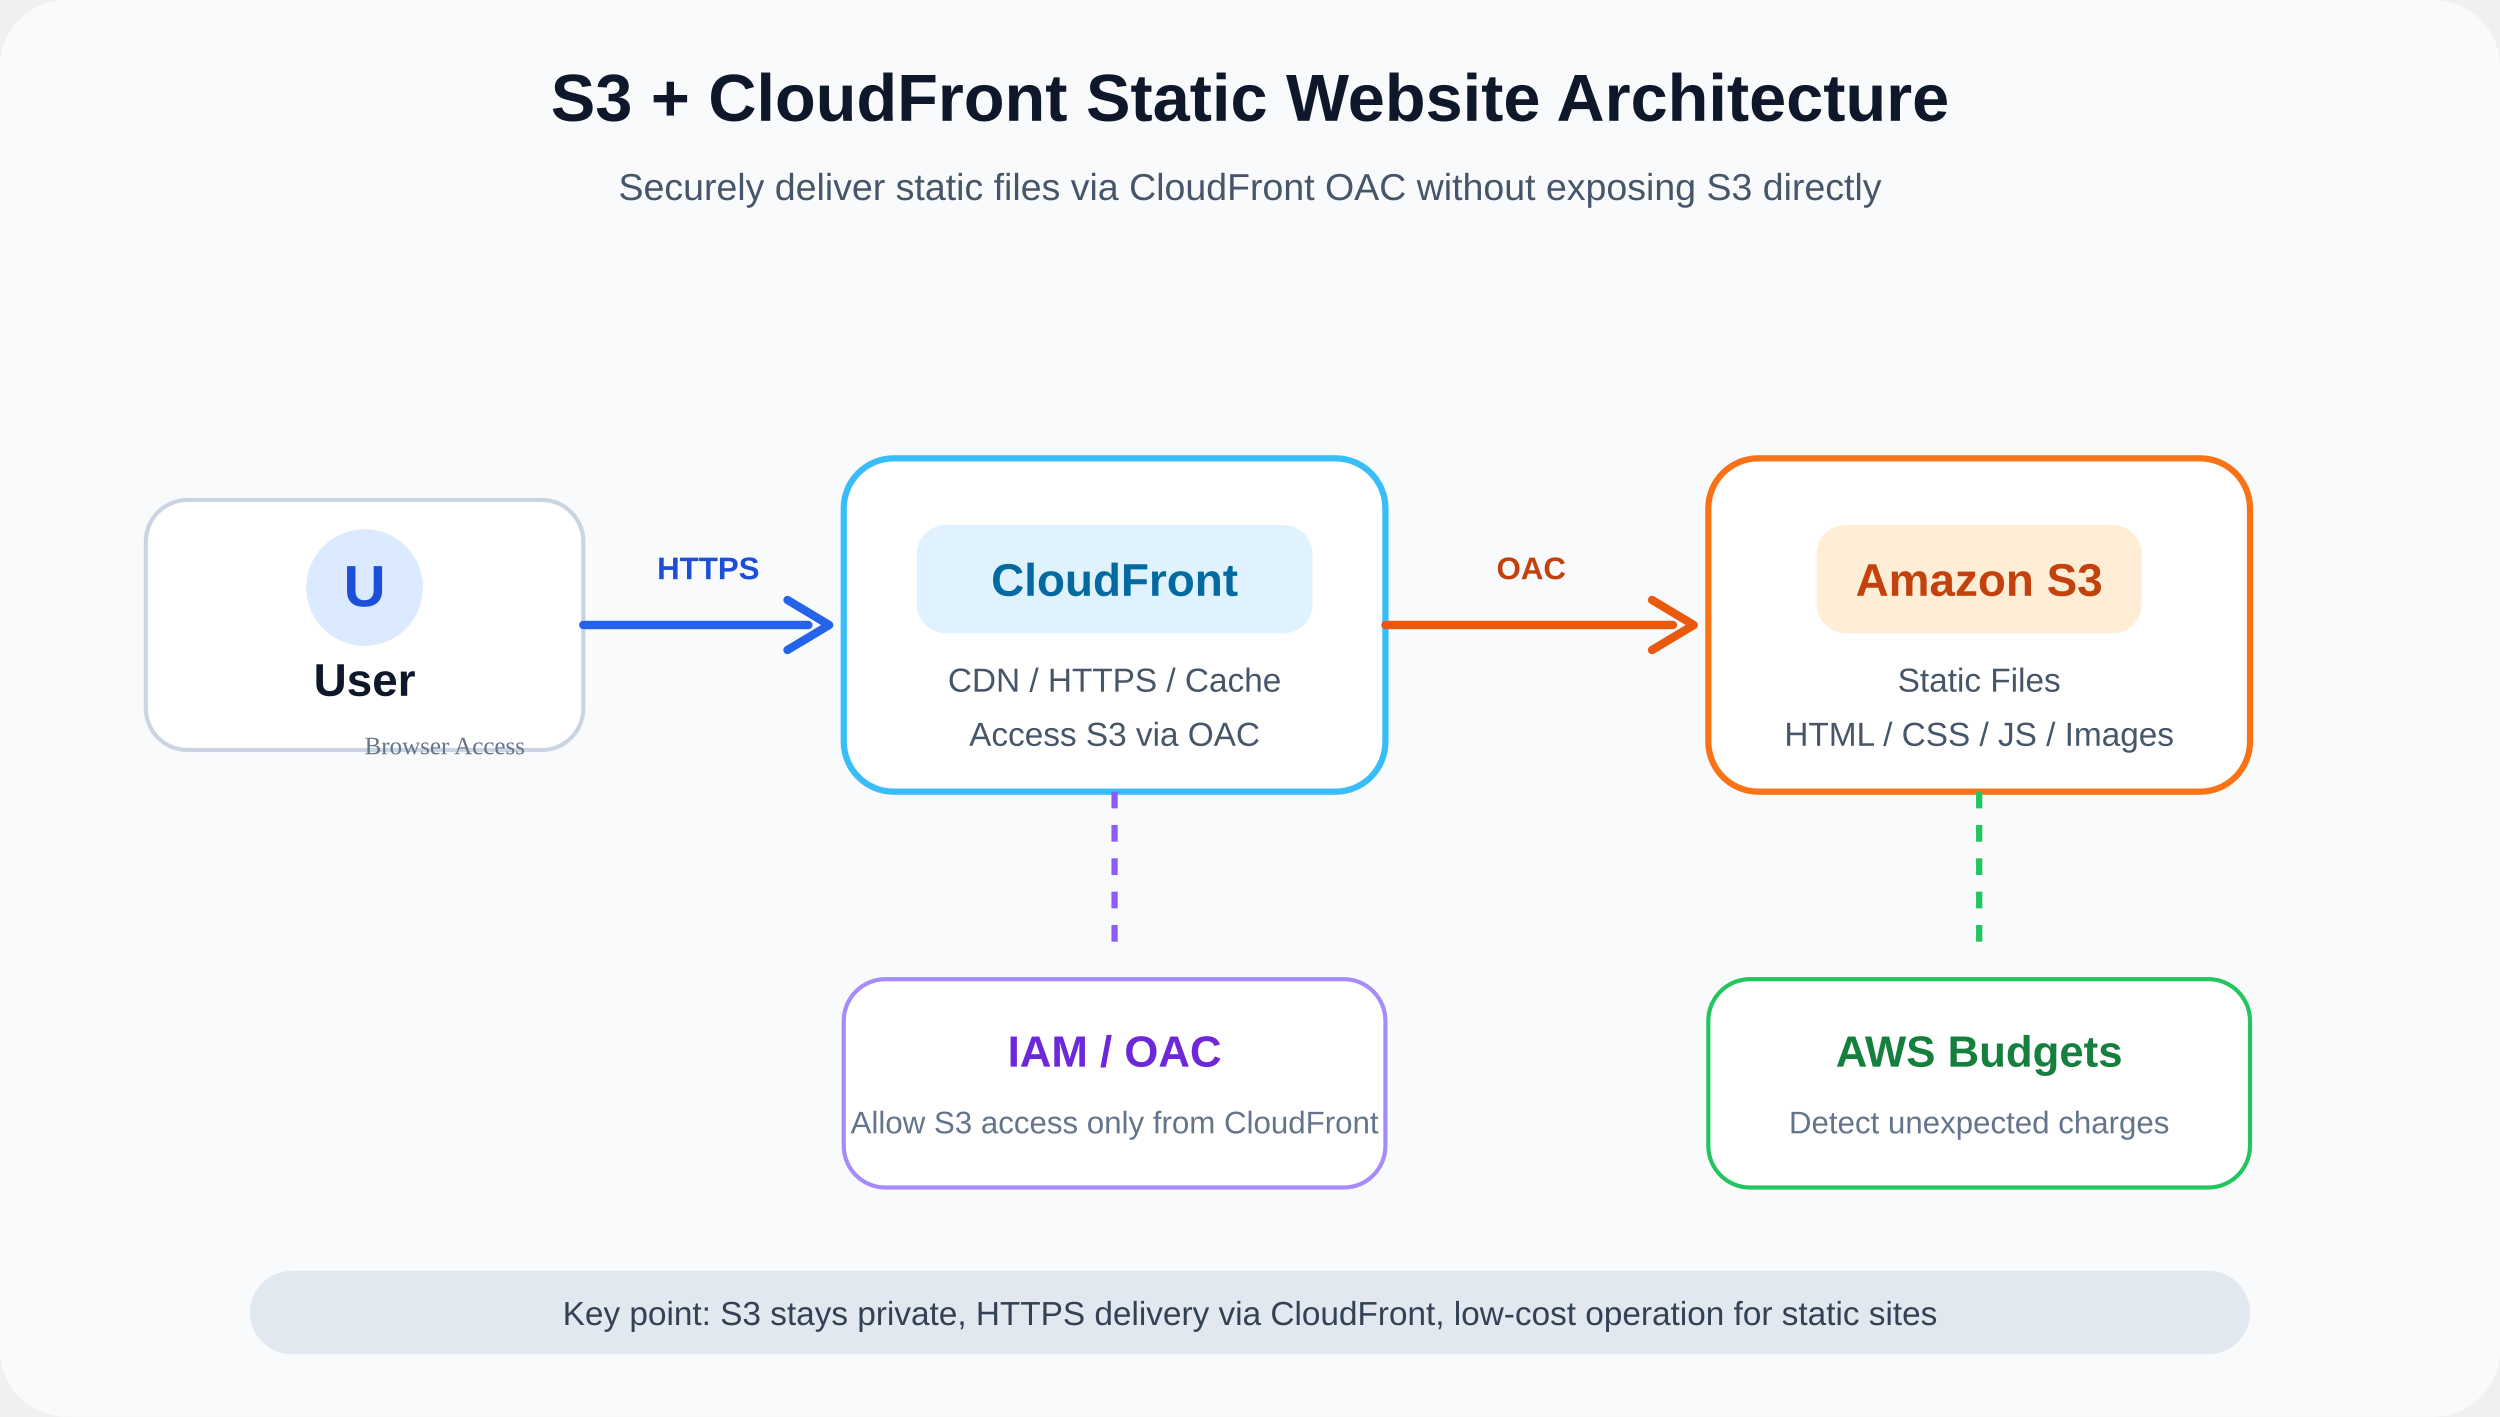
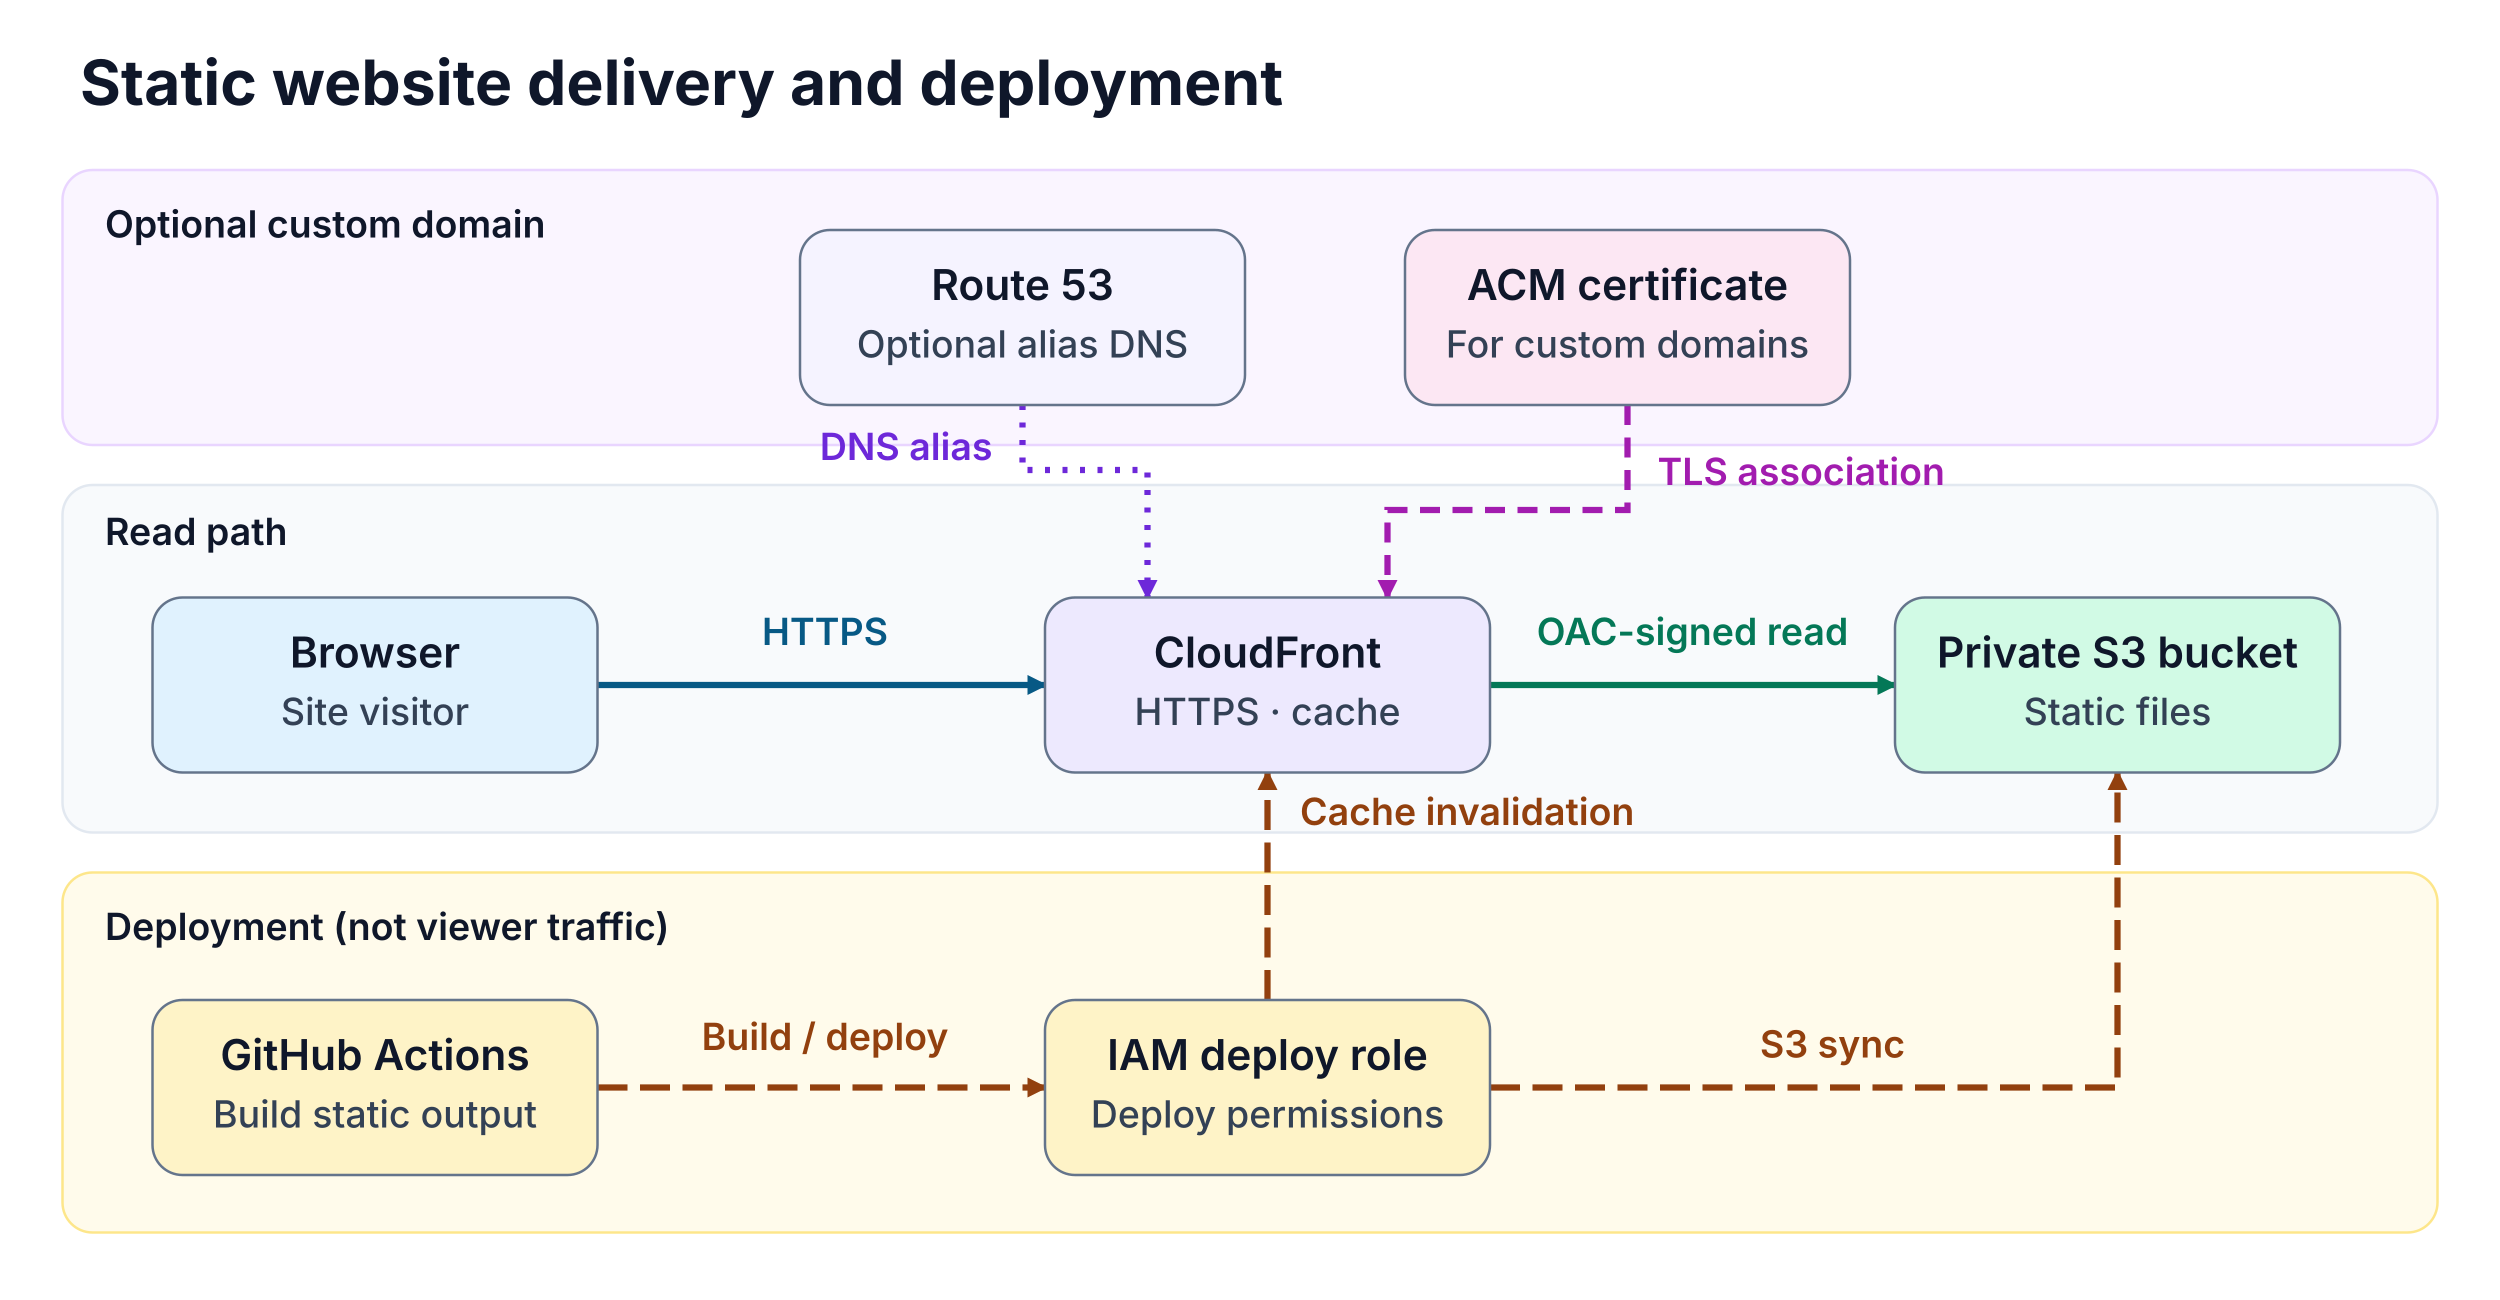
- <svg xmlns="http://www.w3.org/2000/svg" width="1200" height="680" viewBox="0 0 1200 680" fill="none">
-   <rect width="1200" height="680" rx="32" fill="#F8FAFC" />
-   <text x="600" y="58" text-anchor="middle" font-family="Arial, sans-serif" font-size="32" font-weight="700" fill="#0F172A">
-     S3 + CloudFront Static Website Architecture
-   </text>
-   <text x="600" y="96" text-anchor="middle" font-family="Arial, sans-serif" font-size="18" fill="#475569">
-     Securely deliver static files via CloudFront OAC without exposing S3 directly
-   </text>
-   <rect x="70" y="240" width="210" height="120" rx="20" fill="#FFFFFF" stroke="#CBD5E1" stroke-width="2" />
-   <circle cx="175" cy="282" r="28" fill="#DBEAFE" />
-   <text x="175" y="291" text-anchor="middle" font-family="Arial, sans-serif" font-size="28" font-weight="700" fill="#1D4ED8">U</text>
-   <text x="175" y="334" text-anchor="middle" font-family="Arial, sans-serif" font-size="22" font-weight="700" fill="#0F172A">User</text>
-   <text x="175" y="362" fill="#64748B">Browser Access</text>
-   <rect x="405" y="220" width="260" height="160" rx="24" fill="#FFFFFF" stroke="#38BDF8" stroke-width="3" />
-   <rect x="440" y="252" width="190" height="52" rx="14" fill="#E0F2FE" />
-   <text x="535" y="286" text-anchor="middle" font-family="Arial, sans-serif" font-size="22" font-weight="700" fill="#0369A1">CloudFront</text>
-   <text x="535" y="332" text-anchor="middle" font-family="Arial, sans-serif" font-size="16" fill="#475569">CDN / HTTPS / Cache</text>
-   <text x="535" y="358" text-anchor="middle" font-family="Arial, sans-serif" font-size="16" fill="#475569">Access S3 via OAC</text>
-   <rect x="820" y="220" width="260" height="160" rx="24" fill="#FFFFFF" stroke="#F97316" stroke-width="3" />
-   <rect x="872" y="252" width="156" height="52" rx="14" fill="#FFEDD5" />
-   <text x="950" y="286" text-anchor="middle" font-family="Arial, sans-serif" font-size="22" font-weight="700" fill="#C2410C">Amazon S3</text>
-   <text x="950" y="332" text-anchor="middle" font-family="Arial" font-size="16" fill="#475569">Static Files</text>
-   <text x="950" y="358" text-anchor="middle" font-family="Arial, sans-serif" font-size="16" fill="#475569">HTML / CSS / JS / Images</text>
-   <path d="M280 300H388" stroke="#2563EB" stroke-width="4" stroke-linecap="round" />
-   <path d="M378 288L398 300L378 312" stroke="#2563EB" stroke-width="4" stroke-linecap="round" stroke-linejoin="round" />
-   <text x="340" y="278" text-anchor="middle" font-family="Arial, sans-serif" font-size="15" font-weight="700" fill="#1D4ED8">HTTPS</text>
-   <path d="M665 300H803" stroke="#EA580C" stroke-width="4" stroke-linecap="round" />
-   <path d="M793 288L813 300L793 312" stroke="#EA580C" stroke-width="4" stroke-linecap="round" stroke-linejoin="round" />
-   <text x="735" y="278" text-anchor="middle" font-family="Arial, sans-serif" font-size="15" font-weight="700" fill="#C2410C">OAC</text>
-   <rect x="405" y="470" width="260" height="100" rx="20" fill="#FFFFFF" stroke="#A78BFA" stroke-width="2" />
-   <text x="535" y="512" text-anchor="middle" font-family="Arial, sans-serif" font-size="21" font-weight="700" fill="#6D28D9">IAM / OAC</text>
-   <text x="535" y="544" text-anchor="middle" font-family="Arial, sans-serif" font-size="15" fill="#64748B">Allow S3 access only from CloudFront</text>
-   <rect x="820" y="470" width="260" height="100" rx="20" fill="#FFFFFF" stroke="#22C55E" stroke-width="2" />
-   <text x="950" y="512" text-anchor="middle" font-family="Arial, sans-serif" font-size="21" font-weight="700" fill="#15803D">AWS Budgets</text>
-   <text x="950" y="544" text-anchor="middle" font-family="Arial, sans-serif" font-size="15" fill="#64748B">Detect unexpected charges</text>
-   <path d="M535 380V452" stroke="#8B5CF6" stroke-width="3" stroke-dasharray="8 8" />
-   <path d="M950 380V452" stroke="#22C55E" stroke-width="3" stroke-dasharray="8 8" />
-   <rect x="120" y="610" width="960" height="40" rx="20" fill="#E2E8F0" />
-   <text x="600" y="636" text-anchor="middle" font-family="Arial, sans-serif" font-size="16" fill="#334155">
-     Key point: S3 stays private, HTTPS delivery via CloudFront, low-cost operation for static sites
-   </text>
+ <svg xmlns="http://www.w3.org/2000/svg" width="1000" height="520" viewBox="0 0 1000 520" role="img" aria-labelledby="diagram-title diagram-description" xml:lang="en">
+   <defs>
+     <marker id="arrow-viewer" markerWidth="8" markerHeight="8" refX="7" refY="4" orient="auto" markerUnits="userSpaceOnUse">
+       <path d="M0 0L8 4L0 8z" fill="#075985" />
+     </marker>
+     <marker id="arrow-origin" markerWidth="8" markerHeight="8" refX="7" refY="4" orient="auto" markerUnits="userSpaceOnUse">
+       <path d="M0 0L8 4L0 8z" fill="#047857" />
+     </marker>
+     <marker id="arrow-dns" markerWidth="8" markerHeight="8" refX="7" refY="4" orient="auto" markerUnits="userSpaceOnUse">
+       <path d="M0 0L8 4L0 8z" fill="#6d28d9" />
+     </marker>
+     <marker id="arrow-tls" markerWidth="8" markerHeight="8" refX="7" refY="4" orient="auto" markerUnits="userSpaceOnUse">
+       <path d="M0 0L8 4L0 8z" fill="#a21caf" />
+     </marker>
+     <marker id="arrow-deployment" markerWidth="8" markerHeight="8" refX="7" refY="4" orient="auto" markerUnits="userSpaceOnUse">
+       <path d="M0 0L8 4L0 8z" fill="#92400e" />
+     </marker>
+     <marker id="arrow-form-load" markerWidth="8" markerHeight="8" refX="7" refY="4" orient="auto" markerUnits="userSpaceOnUse">
+       <path d="M0 0L8 4L0 8z" fill="#075985" />
+     </marker>
+     <marker id="arrow-submit" markerWidth="8" markerHeight="8" refX="7" refY="4" orient="auto" markerUnits="userSpaceOnUse">
+       <path d="M0 0L8 4L0 8z" fill="#075985" />
+     </marker>
+     <marker id="arrow-invoke" markerWidth="8" markerHeight="8" refX="7" refY="4" orient="auto" markerUnits="userSpaceOnUse">
+       <path d="M0 0L8 4L0 8z" fill="#6d28d9" />
+     </marker>
+     <marker id="arrow-write" markerWidth="8" markerHeight="8" refX="7" refY="4" orient="auto" markerUnits="userSpaceOnUse">
+       <path d="M0 0L8 4L0 8z" fill="#047857" />
+     </marker>
+   </defs>
+   <rect width="1000" height="520" fill="#ffffff" />
+   <g font-family="system-ui, -apple-system, BlinkMacSystemFont, Segoe UI, sans-serif">
+     <text x="32" y="42" font-size="25" font-weight="700" text-anchor="start" fill="#0f172a">Static website delivery and deployment</text>
+     <rect x="25" y="68" width="950" height="110" rx="12" fill="#faf5ff" stroke="#e9d5ff" />
+     <rect x="25" y="194" width="950" height="139" rx="12" fill="#f8fafc" stroke="#e2e8f0" />
+     <rect x="25" y="349" width="950" height="144" rx="12" fill="#fffbeb" stroke="#fde68a" />
+     <text x="42" y="95" font-size="15" font-weight="600" text-anchor="start" fill="#0f172a">Optional custom domain</text>
+     <text x="42" y="218" font-size="15" font-weight="600" text-anchor="start" fill="#0f172a">Read path</text>
+     <text x="42" y="376" font-size="15" font-weight="600" text-anchor="start" fill="#0f172a">Deployment (not viewer traffic)</text>
+     <path data-from="browser" data-to="cloudfront" data-relationship="viewer" d="M239 274H418" fill="none" stroke="#075985" stroke-width="2.5" marker-end="url(#arrow-viewer)" />
+     <text x="330" y="258" font-size="15" font-weight="600" text-anchor="middle" fill="#075985">HTTPS</text>
+     <path data-from="cloudfront" data-to="s3" data-relationship="origin" d="M596 274H758" fill="none" stroke="#047857" stroke-width="2.5" marker-end="url(#arrow-origin)" />
+     <text x="677" y="258" font-size="15" font-weight="600" text-anchor="middle" fill="#047857">OAC-signed read</text>
+     <path data-from="route53" data-to="cloudfront" data-relationship="dns" d="M409 162V188H459V239" fill="none" stroke="#6d28d9" stroke-width="2.5" stroke-dasharray="2 5" marker-end="url(#arrow-dns)" />
+     <text x="397" y="184" font-size="15" font-weight="600" text-anchor="end" fill="#6d28d9">DNS alias</text>
+     <path data-from="acm" data-to="cloudfront" data-relationship="tls" d="M651 162V204H555V239" fill="none" stroke="#a21caf" stroke-width="2.5" stroke-dasharray="8 5" marker-end="url(#arrow-tls)" />
+     <text x="663" y="194" font-size="15" font-weight="600" text-anchor="start" fill="#a21caf">TLS association</text>
+     <path data-from="actions" data-to="deploy-role" data-relationship="deployment" d="M239 435H418" fill="none" stroke="#92400e" stroke-width="2.5" stroke-dasharray="12 5" marker-end="url(#arrow-deployment)" />
+     <text x="330" y="420" font-size="15" font-weight="600" text-anchor="middle" fill="#92400e">Build / deploy</text>
+     <path data-from="deploy-role" data-to="s3" data-relationship="deployment" d="M596 435H847V309" fill="none" stroke="#92400e" stroke-width="2.5" stroke-dasharray="12 5" marker-end="url(#arrow-deployment)" />
+     <text x="733" y="423" font-size="15" font-weight="600" text-anchor="middle" fill="#92400e">S3 sync</text>
+     <path data-from="deploy-role" data-to="cloudfront" data-relationship="deployment" d="M507 400V309" fill="none" stroke="#92400e" stroke-width="2.5" stroke-dasharray="12 5" marker-end="url(#arrow-deployment)" />
+     <text x="520" y="330" font-size="15" font-weight="600" text-anchor="start" fill="#92400e">Cache invalidation</text>
+     <g id="browser">
+       <rect x="61" y="239" width="178" height="70" rx="12" fill="#e0f2fe" stroke="#64748b" />
+       <text x="150" y="267" font-size="17" font-weight="600" text-anchor="middle" fill="#0f172a">Browser</text>
+       <text x="150" y="290" font-size="15" font-weight="500" text-anchor="middle" fill="#334155">Site visitor</text>
+     </g>
+     <g id="cloudfront">
+       <rect x="418" y="239" width="178" height="70" rx="12" fill="#ede9fe" stroke="#64748b" />
+       <text x="507" y="267" font-size="17" font-weight="600" text-anchor="middle" fill="#0f172a">CloudFront</text>
+       <text x="507" y="290" font-size="15" font-weight="500" text-anchor="middle" fill="#334155">HTTPS · cache</text>
+     </g>
+     <g id="s3">
+       <rect x="758" y="239" width="178" height="70" rx="12" fill="#d1fae5" stroke="#64748b" />
+       <text x="847" y="267" font-size="17" font-weight="600" text-anchor="middle" fill="#0f172a">Private S3 bucket</text>
+       <text x="847" y="290" font-size="15" font-weight="500" text-anchor="middle" fill="#334155">Static files</text>
+     </g>
+     <g id="route53">
+       <rect x="320" y="92" width="178" height="70" rx="12" fill="#f5f3ff" stroke="#64748b" />
+       <text x="409" y="120" font-size="17" font-weight="600" text-anchor="middle" fill="#0f172a">Route 53</text>
+       <text x="409" y="143" font-size="15" font-weight="500" text-anchor="middle" fill="#334155">Optional alias DNS</text>
+     </g>
+     <g id="acm">
+       <rect x="562" y="92" width="178" height="70" rx="12" fill="#fce7f3" stroke="#64748b" />
+       <text x="651" y="120" font-size="17" font-weight="600" text-anchor="middle" fill="#0f172a">ACM certificate</text>
+       <text x="651" y="143" font-size="15" font-weight="500" text-anchor="middle" fill="#334155">For custom domains</text>
+     </g>
+     <g id="actions">
+       <rect x="61" y="400" width="178" height="70" rx="12" fill="#fef3c7" stroke="#64748b" />
+       <text x="150" y="428" font-size="17" font-weight="600" text-anchor="middle" fill="#0f172a">GitHub Actions</text>
+       <text x="150" y="451" font-size="15" font-weight="500" text-anchor="middle" fill="#334155">Build static output</text>
+     </g>
+     <g id="deploy-role">
+       <rect x="418" y="400" width="178" height="70" rx="12" fill="#fef3c7" stroke="#64748b" />
+       <text x="507" y="428" font-size="17" font-weight="600" text-anchor="middle" fill="#0f172a">IAM deploy role</text>
+       <text x="507" y="451" font-size="15" font-weight="500" text-anchor="middle" fill="#334155">Deploy permissions</text>
+     </g>
+   </g>
</svg>
